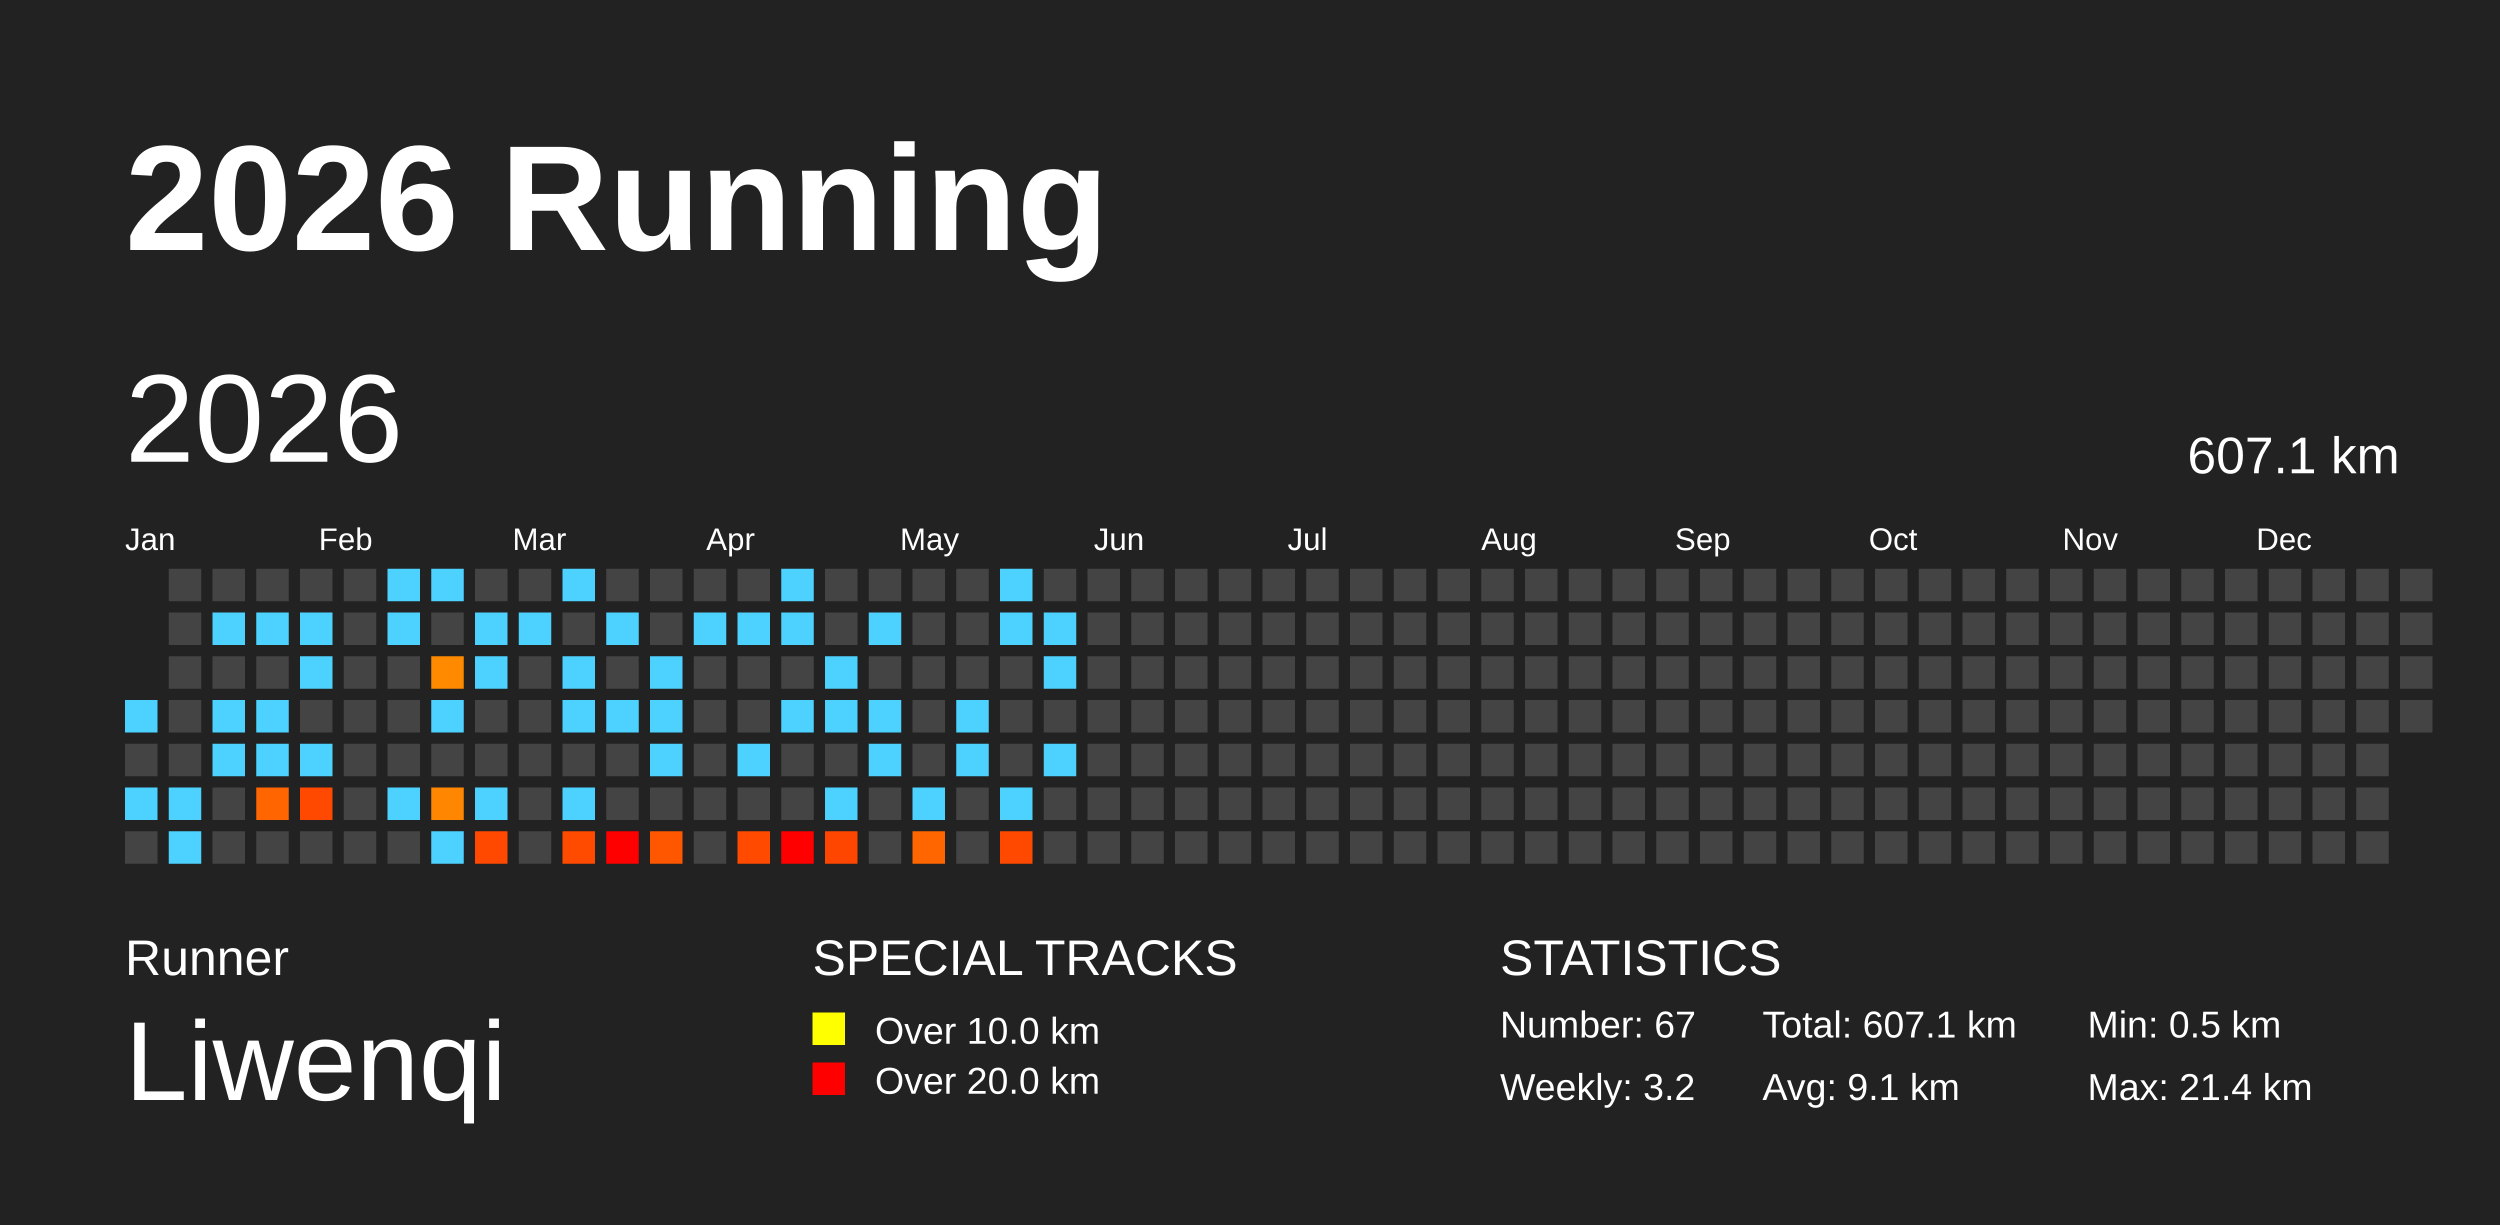
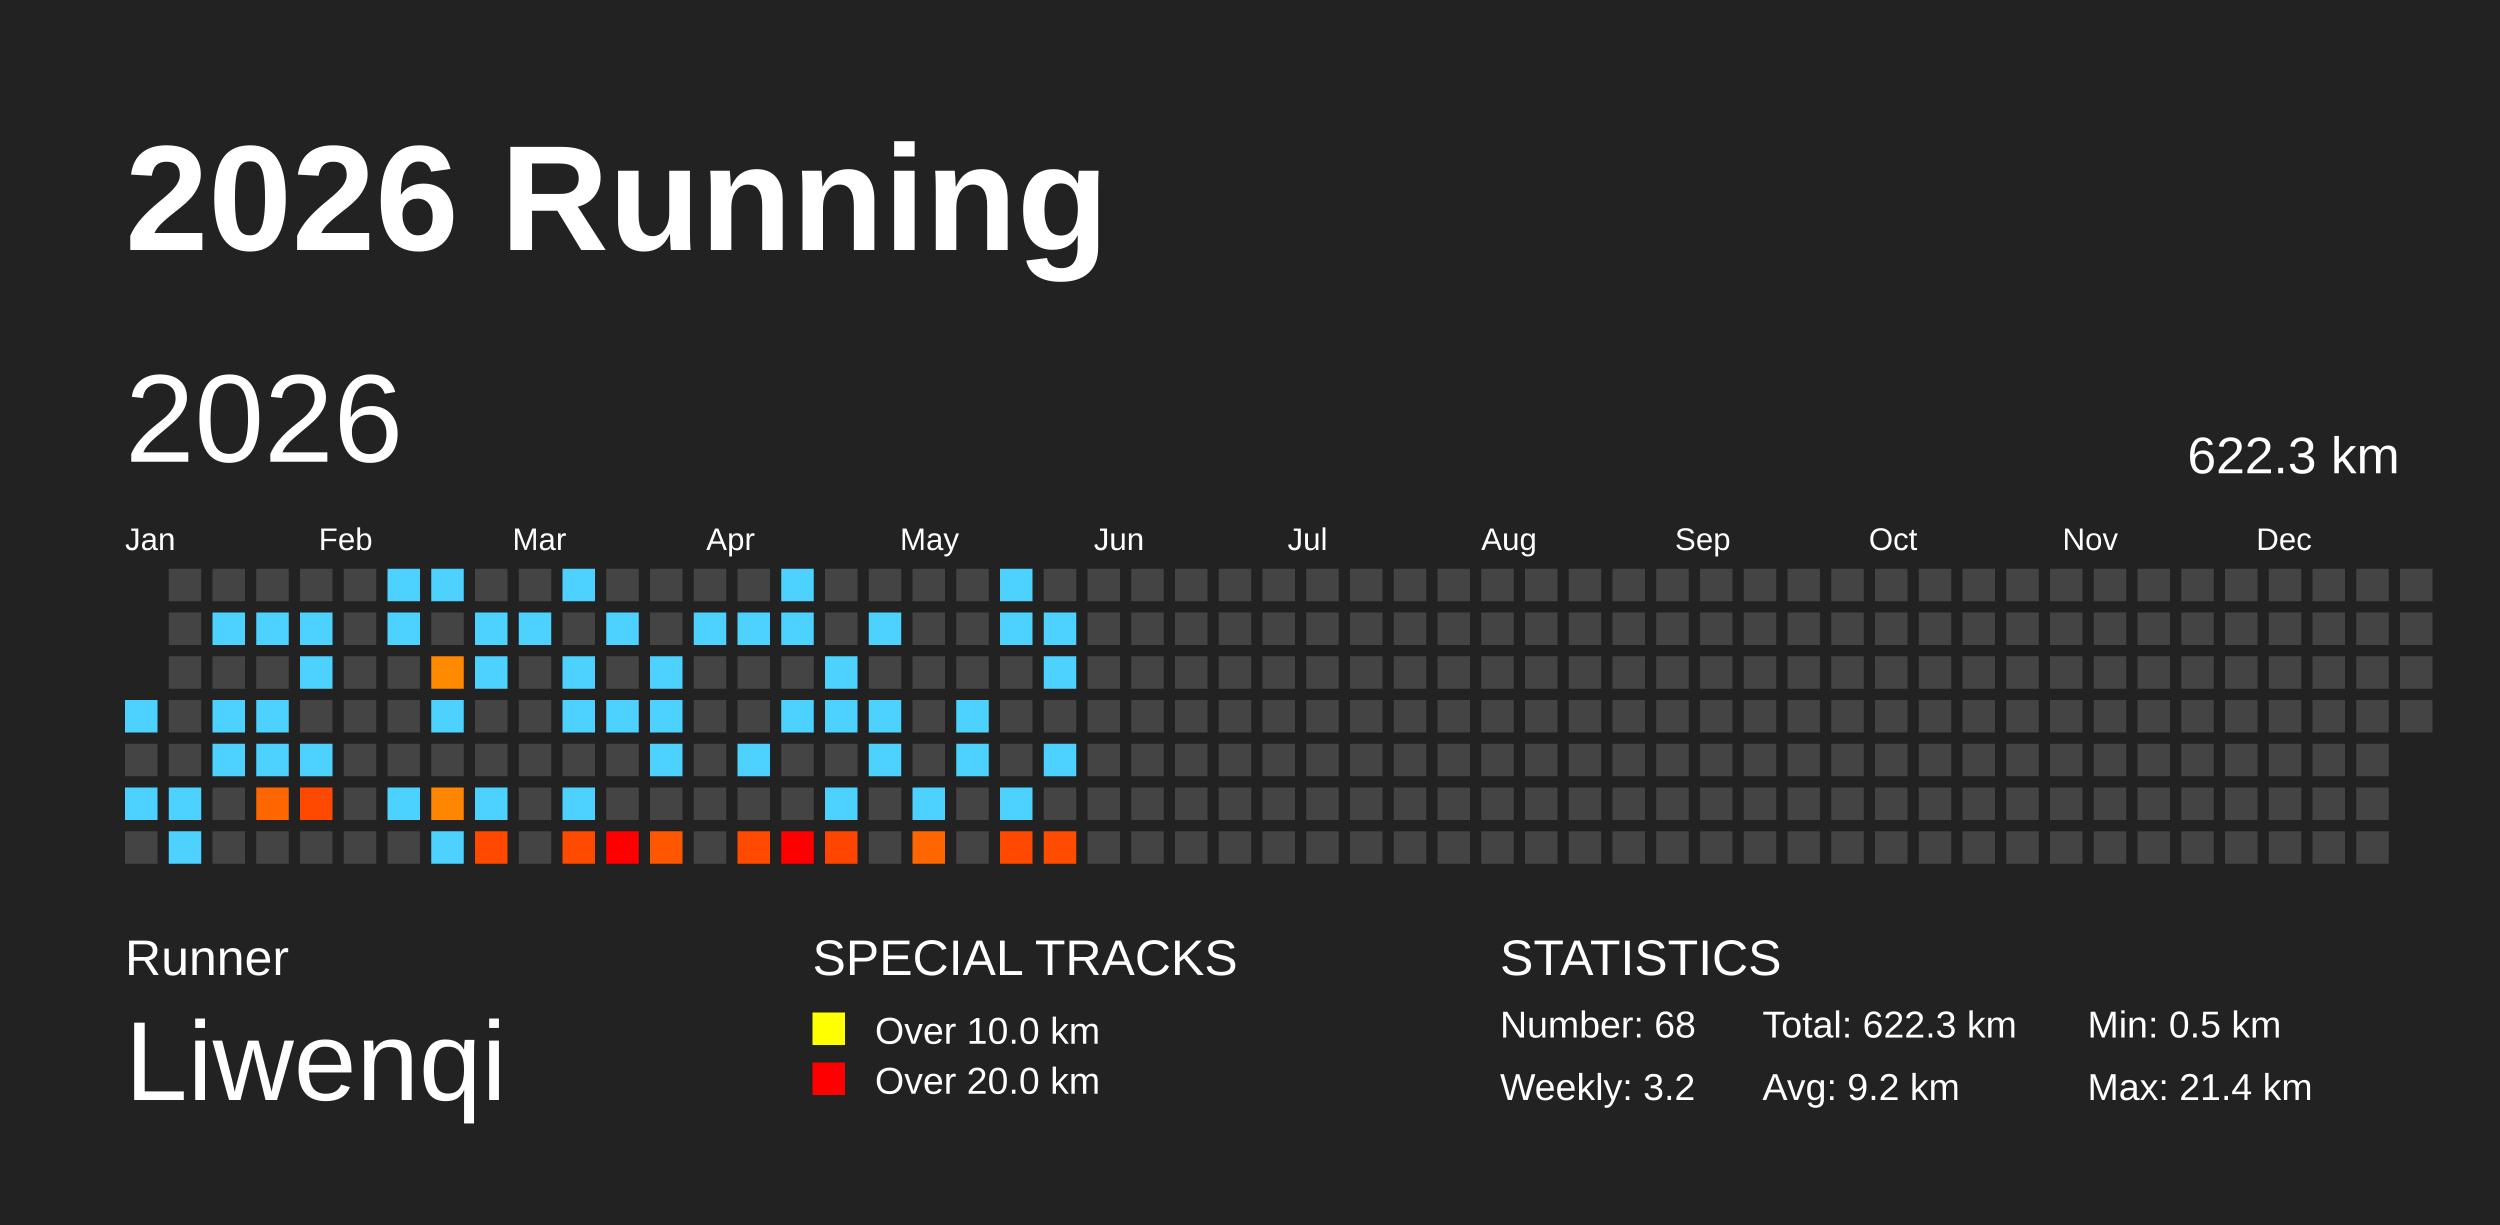
<svg xmlns="http://www.w3.org/2000/svg" baseProfile="full" height="98mm" version="1.1" viewBox="0,0,200,98" width="200mm">
  <defs />
  <rect fill="#222222" height="98" width="200" x="0" y="0" />
  <text fill="#FFFFFF" style="font-size:12px; font-family:Arial; font-weight:bold;" x="10" y="20">2026 Running</text>
  <text fill="#FFFFFF" style="font-size:4px; font-family:Arial" x="10" y="78">Runner</text>
  <text fill="#FFFFFF" style="font-size:9px; font-family:Arial" x="10" y="88">Liwenqi</text>
  <text fill="#FFFFFF" style="font-size:4px; font-family:Arial" x="65" y="78">SPECIAL TRACKS</text>
  <rect fill="yellow" height="2.6" width="2.6" x="65" y="81" />
  <text fill="#FFFFFF" style="font-size:3px; font-family:Arial" x="70" y="83.5">Over 10.0 km</text>
  <rect fill="red" height="2.6" width="2.6" x="65" y="85" />
  <text fill="#FFFFFF" style="font-size:3px; font-family:Arial" x="70" y="87.5">Over 20.0 km</text>
  <text fill="#FFFFFF" style="font-size:4px; font-family:Arial" x="120" y="78">STATISTICS</text>
-   <text fill="#FFFFFF" style="font-size:3px; font-family:Arial" x="120" y="83">Number: 67</text>
+   <text fill="#FFFFFF" style="font-size:3px; font-family:Arial" x="120" y="83">Number: 68</text>
  <text fill="#FFFFFF" style="font-size:3px; font-family:Arial" x="120" y="88">Weekly: 3.2</text>
-   <text fill="#FFFFFF" style="font-size:3px; font-family:Arial" x="141" y="83">Total: 607.1 km</text>
-   <text fill="#FFFFFF" style="font-size:3px; font-family:Arial" x="141" y="88">Avg: 9.1 km</text>
+   <text fill="#FFFFFF" style="font-size:3px; font-family:Arial" x="141" y="83">Total: 622.3 km</text>
+   <text fill="#FFFFFF" style="font-size:3px; font-family:Arial" x="141" y="88">Avg: 9.2 km</text>
  <text fill="#FFFFFF" style="font-size:3px; font-family:Arial" x="167" y="83">Min: 0.5 km</text>
  <text fill="#FFFFFF" style="font-size:3px; font-family:Arial" x="167" y="88">Max: 21.4 km</text>
  <text dominant-baseline="hanging" fill="#FFFFFF" style="font-size:10.0px; font-family:Arial;" x="10" y="30">2026</text>
-   <text dominant-baseline="hanging" fill="#FFFFFF" style="font-size:4.125px; font-family:Arial;" x="175" y="35">607.1 km</text>
+   <text dominant-baseline="hanging" fill="#FFFFFF" style="font-size:4.125px; font-family:Arial;" x="175" y="35">622.3 km</text>
  <text fill="#FFFFFF" style="font-size:2.5px; font-family:Arial" x="10.0" y="44">Jan</text>
  <text fill="#FFFFFF" style="font-size:2.5px; font-family:Arial" x="25.5" y="44">Feb</text>
  <text fill="#FFFFFF" style="font-size:2.5px; font-family:Arial" x="41.0" y="44">Mar</text>
  <text fill="#FFFFFF" style="font-size:2.5px; font-family:Arial" x="56.5" y="44">Apr</text>
  <text fill="#FFFFFF" style="font-size:2.5px; font-family:Arial" x="72.0" y="44">May</text>
  <text fill="#FFFFFF" style="font-size:2.5px; font-family:Arial" x="87.5" y="44">Jun</text>
  <text fill="#FFFFFF" style="font-size:2.5px; font-family:Arial" x="103.0" y="44">Jul</text>
  <text fill="#FFFFFF" style="font-size:2.5px; font-family:Arial" x="118.5" y="44">Aug</text>
  <text fill="#FFFFFF" style="font-size:2.5px; font-family:Arial" x="134.0" y="44">Sep</text>
  <text fill="#FFFFFF" style="font-size:2.5px; font-family:Arial" x="149.5" y="44">Oct</text>
  <text fill="#FFFFFF" style="font-size:2.5px; font-family:Arial" x="165.0" y="44">Nov</text>
  <text fill="#FFFFFF" style="font-size:2.5px; font-family:Arial" x="180.5" y="44">Dec</text>
  <rect fill="#4dd2ff" height="2.6" width="2.6" x="10.0" y="56.0" />
  <rect fill="#444444" height="2.6" width="2.6" x="10.0" y="59.5" />
  <rect fill="#4dd2ff" height="2.6" width="2.6" x="10.0" y="63.0" />
  <rect fill="#444444" height="2.6" width="2.6" x="10.0" y="66.5" />
  <rect fill="#444444" height="2.6" width="2.6" x="13.5" y="45.5" />
  <rect fill="#444444" height="2.6" width="2.6" x="13.5" y="49.0" />
  <rect fill="#444444" height="2.6" width="2.6" x="13.5" y="52.5" />
  <rect fill="#444444" height="2.6" width="2.6" x="13.5" y="56.0" />
  <rect fill="#444444" height="2.6" width="2.6" x="13.5" y="59.5" />
  <rect fill="#4dd2ff" height="2.6" width="2.6" x="13.5" y="63.0" />
  <rect fill="#4dd2ff" height="2.6" width="2.6" x="13.5" y="66.5" />
  <rect fill="#444444" height="2.6" width="2.6" x="17.0" y="45.5" />
  <rect fill="#4dd2ff" height="2.6" width="2.6" x="17.0" y="49.0" />
  <rect fill="#444444" height="2.6" width="2.6" x="17.0" y="52.5" />
  <rect fill="#4dd2ff" height="2.6" width="2.6" x="17.0" y="56.0" />
  <rect fill="#4dd2ff" height="2.6" width="2.6" x="17.0" y="59.5" />
  <rect fill="#444444" height="2.6" width="2.6" x="17.0" y="63.0" />
  <rect fill="#444444" height="2.6" width="2.6" x="17.0" y="66.5" />
  <rect fill="#444444" height="2.6" width="2.6" x="20.5" y="45.5" />
  <rect fill="#4dd2ff" height="2.6" width="2.6" x="20.5" y="49.0" />
  <rect fill="#444444" height="2.6" width="2.6" x="20.5" y="52.5" />
  <rect fill="#4dd2ff" height="2.6" width="2.6" x="20.5" y="56.0" />
  <rect fill="#4dd2ff" height="2.6" width="2.6" x="20.5" y="59.5" />
  <rect fill="#ff6500" height="2.6" width="2.6" x="20.5" y="63.0" />
  <rect fill="#444444" height="2.6" width="2.6" x="20.5" y="66.5" />
  <rect fill="#444444" height="2.6" width="2.6" x="24.0" y="45.5" />
  <rect fill="#4dd2ff" height="2.6" width="2.6" x="24.0" y="49.0" />
  <rect fill="#4dd2ff" height="2.6" width="2.6" x="24.0" y="52.5" />
  <rect fill="#444444" height="2.6" width="2.6" x="24.0" y="56.0" />
  <rect fill="#4dd2ff" height="2.6" width="2.6" x="24.0" y="59.5" />
  <rect fill="#ff4800" height="2.6" width="2.6" x="24.0" y="63.0" />
  <rect fill="#444444" height="2.6" width="2.6" x="24.0" y="66.5" />
  <rect fill="#444444" height="2.6" width="2.6" x="27.5" y="45.5" />
  <rect fill="#444444" height="2.6" width="2.6" x="27.5" y="49.0" />
  <rect fill="#444444" height="2.6" width="2.6" x="27.5" y="52.5" />
  <rect fill="#444444" height="2.6" width="2.6" x="27.5" y="56.0" />
  <rect fill="#444444" height="2.6" width="2.6" x="27.5" y="59.5" />
  <rect fill="#444444" height="2.6" width="2.6" x="27.5" y="63.0" />
  <rect fill="#444444" height="2.6" width="2.6" x="27.5" y="66.5" />
  <rect fill="#4dd2ff" height="2.6" width="2.6" x="31.0" y="45.5" />
  <rect fill="#4dd2ff" height="2.6" width="2.6" x="31.0" y="49.0" />
  <rect fill="#444444" height="2.6" width="2.6" x="31.0" y="52.5" />
  <rect fill="#444444" height="2.6" width="2.6" x="31.0" y="56.0" />
  <rect fill="#444444" height="2.6" width="2.6" x="31.0" y="59.5" />
  <rect fill="#4dd2ff" height="2.6" width="2.6" x="31.0" y="63.0" />
  <rect fill="#444444" height="2.6" width="2.6" x="31.0" y="66.5" />
  <rect fill="#4dd2ff" height="2.6" width="2.6" x="34.5" y="45.5" />
  <rect fill="#444444" height="2.6" width="2.6" x="34.5" y="49.0" />
  <rect fill="#ff8a00" height="2.6" width="2.6" x="34.5" y="52.5" />
  <rect fill="#4dd2ff" height="2.6" width="2.6" x="34.5" y="56.0" />
  <rect fill="#444444" height="2.6" width="2.6" x="34.5" y="59.5" />
  <rect fill="#ff8600" height="2.6" width="2.6" x="34.5" y="63.0" />
  <rect fill="#4dd2ff" height="2.6" width="2.6" x="34.5" y="66.5" />
  <rect fill="#444444" height="2.6" width="2.6" x="38.0" y="45.5" />
  <rect fill="#4dd2ff" height="2.6" width="2.6" x="38.0" y="49.0" />
  <rect fill="#4dd2ff" height="2.6" width="2.6" x="38.0" y="52.5" />
  <rect fill="#444444" height="2.6" width="2.6" x="38.0" y="56.0" />
  <rect fill="#444444" height="2.6" width="2.6" x="38.0" y="59.5" />
  <rect fill="#4dd2ff" height="2.6" width="2.6" x="38.0" y="63.0" />
  <rect fill="#ff4800" height="2.6" width="2.6" x="38.0" y="66.5" />
  <rect fill="#444444" height="2.6" width="2.6" x="41.5" y="45.5" />
  <rect fill="#4dd2ff" height="2.6" width="2.6" x="41.5" y="49.0" />
  <rect fill="#444444" height="2.6" width="2.6" x="41.5" y="52.5" />
  <rect fill="#444444" height="2.6" width="2.6" x="41.5" y="56.0" />
  <rect fill="#444444" height="2.6" width="2.6" x="41.5" y="59.5" />
  <rect fill="#444444" height="2.6" width="2.6" x="41.5" y="63.0" />
  <rect fill="#444444" height="2.6" width="2.6" x="41.5" y="66.5" />
  <rect fill="#4dd2ff" height="2.6" width="2.6" x="45.0" y="45.5" />
  <rect fill="#444444" height="2.6" width="2.6" x="45.0" y="49.0" />
  <rect fill="#4dd2ff" height="2.6" width="2.6" x="45.0" y="52.5" />
  <rect fill="#4dd2ff" height="2.6" width="2.6" x="45.0" y="56.0" />
  <rect fill="#444444" height="2.6" width="2.6" x="45.0" y="59.5" />
  <rect fill="#4dd2ff" height="2.6" width="2.6" x="45.0" y="63.0" />
  <rect fill="#ff4b00" height="2.6" width="2.6" x="45.0" y="66.5" />
  <rect fill="#444444" height="2.6" width="2.6" x="48.5" y="45.5" />
  <rect fill="#4dd2ff" height="2.6" width="2.6" x="48.5" y="49.0" />
  <rect fill="#444444" height="2.6" width="2.6" x="48.5" y="52.5" />
  <rect fill="#4dd2ff" height="2.6" width="2.6" x="48.5" y="56.0" />
  <rect fill="#444444" height="2.6" width="2.6" x="48.5" y="59.5" />
  <rect fill="#444444" height="2.6" width="2.6" x="48.5" y="63.0" />
  <rect fill="red" height="2.6" width="2.6" x="48.5" y="66.5" />
  <rect fill="#444444" height="2.6" width="2.6" x="52.0" y="45.5" />
  <rect fill="#444444" height="2.6" width="2.6" x="52.0" y="49.0" />
  <rect fill="#4dd2ff" height="2.6" width="2.6" x="52.0" y="52.5" />
  <rect fill="#4dd2ff" height="2.6" width="2.6" x="52.0" y="56.0" />
  <rect fill="#4dd2ff" height="2.6" width="2.6" x="52.0" y="59.5" />
  <rect fill="#444444" height="2.6" width="2.6" x="52.0" y="63.0" />
  <rect fill="#ff5700" height="2.6" width="2.6" x="52.0" y="66.5" />
  <rect fill="#444444" height="2.6" width="2.6" x="55.5" y="45.5" />
  <rect fill="#4dd2ff" height="2.6" width="2.6" x="55.5" y="49.0" />
  <rect fill="#444444" height="2.6" width="2.6" x="55.5" y="52.5" />
  <rect fill="#444444" height="2.6" width="2.6" x="55.5" y="56.0" />
  <rect fill="#444444" height="2.6" width="2.6" x="55.5" y="59.5" />
  <rect fill="#444444" height="2.6" width="2.6" x="55.5" y="63.0" />
  <rect fill="#444444" height="2.6" width="2.6" x="55.5" y="66.5" />
  <rect fill="#444444" height="2.6" width="2.6" x="59.0" y="45.5" />
  <rect fill="#4dd2ff" height="2.6" width="2.6" x="59.0" y="49.0" />
  <rect fill="#444444" height="2.6" width="2.6" x="59.0" y="52.5" />
  <rect fill="#444444" height="2.6" width="2.6" x="59.0" y="56.0" />
  <rect fill="#4dd2ff" height="2.6" width="2.6" x="59.0" y="59.5" />
  <rect fill="#444444" height="2.6" width="2.6" x="59.0" y="63.0" />
  <rect fill="#ff4a00" height="2.6" width="2.6" x="59.0" y="66.5" />
  <rect fill="#4dd2ff" height="2.6" width="2.6" x="62.5" y="45.5" />
  <rect fill="#4dd2ff" height="2.6" width="2.6" x="62.5" y="49.0" />
  <rect fill="#444444" height="2.6" width="2.6" x="62.5" y="52.5" />
  <rect fill="#4dd2ff" height="2.6" width="2.6" x="62.5" y="56.0" />
  <rect fill="#444444" height="2.6" width="2.6" x="62.5" y="59.5" />
  <rect fill="#444444" height="2.6" width="2.6" x="62.5" y="63.0" />
  <rect fill="red" height="2.6" width="2.6" x="62.5" y="66.5" />
  <rect fill="#444444" height="2.6" width="2.6" x="66.0" y="45.5" />
  <rect fill="#444444" height="2.6" width="2.6" x="66.0" y="49.0" />
  <rect fill="#4dd2ff" height="2.6" width="2.6" x="66.0" y="52.5" />
  <rect fill="#4dd2ff" height="2.6" width="2.6" x="66.0" y="56.0" />
  <rect fill="#444444" height="2.6" width="2.6" x="66.0" y="59.5" />
  <rect fill="#4dd2ff" height="2.6" width="2.6" x="66.0" y="63.0" />
  <rect fill="#ff4600" height="2.6" width="2.6" x="66.0" y="66.5" />
  <rect fill="#444444" height="2.6" width="2.6" x="69.5" y="45.5" />
  <rect fill="#4dd2ff" height="2.6" width="2.6" x="69.5" y="49.0" />
  <rect fill="#444444" height="2.6" width="2.6" x="69.5" y="52.5" />
  <rect fill="#4dd2ff" height="2.6" width="2.6" x="69.5" y="56.0" />
  <rect fill="#4dd2ff" height="2.6" width="2.6" x="69.5" y="59.5" />
  <rect fill="#444444" height="2.6" width="2.6" x="69.5" y="63.0" />
  <rect fill="#444444" height="2.6" width="2.6" x="69.5" y="66.5" />
  <rect fill="#444444" height="2.6" width="2.6" x="73.0" y="45.5" />
  <rect fill="#444444" height="2.6" width="2.6" x="73.0" y="49.0" />
  <rect fill="#444444" height="2.6" width="2.6" x="73.0" y="52.5" />
  <rect fill="#444444" height="2.6" width="2.6" x="73.0" y="56.0" />
  <rect fill="#444444" height="2.6" width="2.6" x="73.0" y="59.5" />
  <rect fill="#4dd2ff" height="2.6" width="2.6" x="73.0" y="63.0" />
  <rect fill="#ff6600" height="2.6" width="2.6" x="73.0" y="66.5" />
  <rect fill="#444444" height="2.6" width="2.6" x="76.5" y="45.5" />
  <rect fill="#444444" height="2.6" width="2.6" x="76.5" y="49.0" />
  <rect fill="#444444" height="2.6" width="2.6" x="76.5" y="52.5" />
  <rect fill="#4dd2ff" height="2.6" width="2.6" x="76.5" y="56.0" />
  <rect fill="#4dd2ff" height="2.6" width="2.6" x="76.5" y="59.5" />
  <rect fill="#444444" height="2.6" width="2.6" x="76.5" y="63.0" />
  <rect fill="#444444" height="2.6" width="2.6" x="76.5" y="66.5" />
  <rect fill="#4dd2ff" height="2.6" width="2.6" x="80.0" y="45.5" />
  <rect fill="#4dd2ff" height="2.6" width="2.6" x="80.0" y="49.0" />
  <rect fill="#444444" height="2.6" width="2.6" x="80.0" y="52.5" />
  <rect fill="#444444" height="2.6" width="2.6" x="80.0" y="56.0" />
  <rect fill="#444444" height="2.6" width="2.6" x="80.0" y="59.5" />
  <rect fill="#4dd2ff" height="2.6" width="2.6" x="80.0" y="63.0" />
  <rect fill="#ff4900" height="2.6" width="2.6" x="80.0" y="66.5" />
  <rect fill="#444444" height="2.6" width="2.6" x="83.5" y="45.5" />
  <rect fill="#4dd2ff" height="2.6" width="2.6" x="83.5" y="49.0" />
  <rect fill="#4dd2ff" height="2.6" width="2.6" x="83.5" y="52.5" />
  <rect fill="#444444" height="2.6" width="2.6" x="83.5" y="56.0" />
  <rect fill="#4dd2ff" height="2.6" width="2.6" x="83.5" y="59.5" />
  <rect fill="#444444" height="2.6" width="2.6" x="83.5" y="63.0" />
-   <rect fill="#444444" height="2.6" width="2.6" x="83.5" y="66.5" />
+   <rect fill="#ff4c00" height="2.6" width="2.6" x="83.5" y="66.5" />
  <rect fill="#444444" height="2.6" width="2.6" x="87.0" y="45.5" />
  <rect fill="#444444" height="2.6" width="2.6" x="87.0" y="49.0" />
  <rect fill="#444444" height="2.6" width="2.6" x="87.0" y="52.5" />
  <rect fill="#444444" height="2.6" width="2.6" x="87.0" y="56.0" />
  <rect fill="#444444" height="2.6" width="2.6" x="87.0" y="59.5" />
  <rect fill="#444444" height="2.6" width="2.6" x="87.0" y="63.0" />
  <rect fill="#444444" height="2.6" width="2.6" x="87.0" y="66.5" />
  <rect fill="#444444" height="2.6" width="2.6" x="90.5" y="45.5" />
  <rect fill="#444444" height="2.6" width="2.6" x="90.5" y="49.0" />
  <rect fill="#444444" height="2.6" width="2.6" x="90.5" y="52.5" />
  <rect fill="#444444" height="2.6" width="2.6" x="90.5" y="56.0" />
  <rect fill="#444444" height="2.6" width="2.6" x="90.5" y="59.5" />
  <rect fill="#444444" height="2.6" width="2.6" x="90.5" y="63.0" />
  <rect fill="#444444" height="2.6" width="2.6" x="90.5" y="66.5" />
  <rect fill="#444444" height="2.6" width="2.6" x="94.0" y="45.5" />
  <rect fill="#444444" height="2.6" width="2.6" x="94.0" y="49.0" />
  <rect fill="#444444" height="2.6" width="2.6" x="94.0" y="52.5" />
  <rect fill="#444444" height="2.6" width="2.6" x="94.0" y="56.0" />
  <rect fill="#444444" height="2.6" width="2.6" x="94.0" y="59.5" />
  <rect fill="#444444" height="2.6" width="2.6" x="94.0" y="63.0" />
  <rect fill="#444444" height="2.6" width="2.6" x="94.0" y="66.5" />
  <rect fill="#444444" height="2.6" width="2.6" x="97.5" y="45.5" />
  <rect fill="#444444" height="2.6" width="2.6" x="97.5" y="49.0" />
  <rect fill="#444444" height="2.6" width="2.6" x="97.5" y="52.5" />
  <rect fill="#444444" height="2.6" width="2.6" x="97.5" y="56.0" />
  <rect fill="#444444" height="2.6" width="2.6" x="97.5" y="59.5" />
  <rect fill="#444444" height="2.6" width="2.6" x="97.5" y="63.0" />
  <rect fill="#444444" height="2.6" width="2.6" x="97.5" y="66.5" />
  <rect fill="#444444" height="2.6" width="2.6" x="101.0" y="45.5" />
  <rect fill="#444444" height="2.6" width="2.6" x="101.0" y="49.0" />
  <rect fill="#444444" height="2.6" width="2.6" x="101.0" y="52.5" />
  <rect fill="#444444" height="2.6" width="2.6" x="101.0" y="56.0" />
  <rect fill="#444444" height="2.6" width="2.6" x="101.0" y="59.5" />
  <rect fill="#444444" height="2.6" width="2.6" x="101.0" y="63.0" />
  <rect fill="#444444" height="2.6" width="2.6" x="101.0" y="66.5" />
  <rect fill="#444444" height="2.6" width="2.6" x="104.5" y="45.5" />
  <rect fill="#444444" height="2.6" width="2.6" x="104.5" y="49.0" />
  <rect fill="#444444" height="2.6" width="2.6" x="104.5" y="52.5" />
  <rect fill="#444444" height="2.6" width="2.6" x="104.5" y="56.0" />
  <rect fill="#444444" height="2.6" width="2.6" x="104.5" y="59.5" />
  <rect fill="#444444" height="2.6" width="2.6" x="104.5" y="63.0" />
  <rect fill="#444444" height="2.6" width="2.6" x="104.5" y="66.5" />
  <rect fill="#444444" height="2.6" width="2.6" x="108.0" y="45.5" />
  <rect fill="#444444" height="2.6" width="2.6" x="108.0" y="49.0" />
  <rect fill="#444444" height="2.6" width="2.6" x="108.0" y="52.5" />
  <rect fill="#444444" height="2.6" width="2.6" x="108.0" y="56.0" />
  <rect fill="#444444" height="2.6" width="2.6" x="108.0" y="59.5" />
  <rect fill="#444444" height="2.6" width="2.6" x="108.0" y="63.0" />
  <rect fill="#444444" height="2.6" width="2.6" x="108.0" y="66.5" />
  <rect fill="#444444" height="2.6" width="2.6" x="111.5" y="45.5" />
  <rect fill="#444444" height="2.6" width="2.6" x="111.5" y="49.0" />
  <rect fill="#444444" height="2.6" width="2.6" x="111.5" y="52.5" />
  <rect fill="#444444" height="2.6" width="2.6" x="111.5" y="56.0" />
  <rect fill="#444444" height="2.6" width="2.6" x="111.5" y="59.5" />
  <rect fill="#444444" height="2.6" width="2.6" x="111.5" y="63.0" />
  <rect fill="#444444" height="2.6" width="2.6" x="111.5" y="66.5" />
  <rect fill="#444444" height="2.6" width="2.6" x="115.0" y="45.5" />
  <rect fill="#444444" height="2.6" width="2.6" x="115.0" y="49.0" />
  <rect fill="#444444" height="2.6" width="2.6" x="115.0" y="52.5" />
  <rect fill="#444444" height="2.6" width="2.6" x="115.0" y="56.0" />
  <rect fill="#444444" height="2.6" width="2.6" x="115.0" y="59.5" />
  <rect fill="#444444" height="2.6" width="2.6" x="115.0" y="63.0" />
  <rect fill="#444444" height="2.6" width="2.6" x="115.0" y="66.5" />
  <rect fill="#444444" height="2.6" width="2.6" x="118.5" y="45.5" />
  <rect fill="#444444" height="2.6" width="2.6" x="118.5" y="49.0" />
  <rect fill="#444444" height="2.6" width="2.6" x="118.5" y="52.5" />
  <rect fill="#444444" height="2.6" width="2.6" x="118.5" y="56.0" />
  <rect fill="#444444" height="2.6" width="2.6" x="118.5" y="59.5" />
  <rect fill="#444444" height="2.6" width="2.6" x="118.5" y="63.0" />
  <rect fill="#444444" height="2.6" width="2.6" x="118.5" y="66.5" />
  <rect fill="#444444" height="2.6" width="2.6" x="122.0" y="45.5" />
  <rect fill="#444444" height="2.6" width="2.6" x="122.0" y="49.0" />
  <rect fill="#444444" height="2.6" width="2.6" x="122.0" y="52.5" />
  <rect fill="#444444" height="2.6" width="2.6" x="122.0" y="56.0" />
  <rect fill="#444444" height="2.6" width="2.6" x="122.0" y="59.5" />
  <rect fill="#444444" height="2.6" width="2.6" x="122.0" y="63.0" />
  <rect fill="#444444" height="2.6" width="2.6" x="122.0" y="66.5" />
  <rect fill="#444444" height="2.6" width="2.6" x="125.5" y="45.5" />
  <rect fill="#444444" height="2.6" width="2.6" x="125.5" y="49.0" />
  <rect fill="#444444" height="2.6" width="2.6" x="125.5" y="52.5" />
  <rect fill="#444444" height="2.6" width="2.6" x="125.5" y="56.0" />
  <rect fill="#444444" height="2.6" width="2.6" x="125.5" y="59.5" />
  <rect fill="#444444" height="2.6" width="2.6" x="125.5" y="63.0" />
  <rect fill="#444444" height="2.6" width="2.6" x="125.5" y="66.5" />
  <rect fill="#444444" height="2.6" width="2.6" x="129.0" y="45.5" />
  <rect fill="#444444" height="2.6" width="2.6" x="129.0" y="49.0" />
  <rect fill="#444444" height="2.6" width="2.6" x="129.0" y="52.5" />
  <rect fill="#444444" height="2.6" width="2.6" x="129.0" y="56.0" />
  <rect fill="#444444" height="2.6" width="2.6" x="129.0" y="59.5" />
  <rect fill="#444444" height="2.6" width="2.6" x="129.0" y="63.0" />
  <rect fill="#444444" height="2.6" width="2.6" x="129.0" y="66.5" />
  <rect fill="#444444" height="2.6" width="2.6" x="132.5" y="45.5" />
  <rect fill="#444444" height="2.6" width="2.6" x="132.5" y="49.0" />
  <rect fill="#444444" height="2.6" width="2.6" x="132.5" y="52.5" />
  <rect fill="#444444" height="2.6" width="2.6" x="132.5" y="56.0" />
  <rect fill="#444444" height="2.6" width="2.6" x="132.5" y="59.5" />
  <rect fill="#444444" height="2.6" width="2.6" x="132.5" y="63.0" />
  <rect fill="#444444" height="2.6" width="2.6" x="132.5" y="66.5" />
  <rect fill="#444444" height="2.6" width="2.6" x="136.0" y="45.5" />
  <rect fill="#444444" height="2.6" width="2.6" x="136.0" y="49.0" />
  <rect fill="#444444" height="2.6" width="2.6" x="136.0" y="52.5" />
  <rect fill="#444444" height="2.6" width="2.6" x="136.0" y="56.0" />
  <rect fill="#444444" height="2.6" width="2.6" x="136.0" y="59.5" />
  <rect fill="#444444" height="2.6" width="2.6" x="136.0" y="63.0" />
  <rect fill="#444444" height="2.6" width="2.6" x="136.0" y="66.5" />
  <rect fill="#444444" height="2.6" width="2.6" x="139.5" y="45.5" />
  <rect fill="#444444" height="2.6" width="2.6" x="139.5" y="49.0" />
  <rect fill="#444444" height="2.6" width="2.6" x="139.5" y="52.5" />
  <rect fill="#444444" height="2.6" width="2.6" x="139.5" y="56.0" />
  <rect fill="#444444" height="2.6" width="2.6" x="139.5" y="59.5" />
  <rect fill="#444444" height="2.6" width="2.6" x="139.5" y="63.0" />
  <rect fill="#444444" height="2.6" width="2.6" x="139.5" y="66.5" />
  <rect fill="#444444" height="2.6" width="2.6" x="143.0" y="45.5" />
  <rect fill="#444444" height="2.6" width="2.6" x="143.0" y="49.0" />
  <rect fill="#444444" height="2.6" width="2.6" x="143.0" y="52.5" />
  <rect fill="#444444" height="2.6" width="2.6" x="143.0" y="56.0" />
  <rect fill="#444444" height="2.6" width="2.6" x="143.0" y="59.5" />
  <rect fill="#444444" height="2.6" width="2.6" x="143.0" y="63.0" />
  <rect fill="#444444" height="2.6" width="2.6" x="143.0" y="66.5" />
  <rect fill="#444444" height="2.6" width="2.6" x="146.5" y="45.5" />
  <rect fill="#444444" height="2.6" width="2.6" x="146.5" y="49.0" />
  <rect fill="#444444" height="2.6" width="2.6" x="146.5" y="52.5" />
  <rect fill="#444444" height="2.6" width="2.6" x="146.5" y="56.0" />
  <rect fill="#444444" height="2.6" width="2.6" x="146.5" y="59.5" />
  <rect fill="#444444" height="2.6" width="2.6" x="146.5" y="63.0" />
  <rect fill="#444444" height="2.6" width="2.6" x="146.5" y="66.5" />
  <rect fill="#444444" height="2.6" width="2.6" x="150.0" y="45.5" />
  <rect fill="#444444" height="2.6" width="2.6" x="150.0" y="49.0" />
  <rect fill="#444444" height="2.6" width="2.6" x="150.0" y="52.5" />
  <rect fill="#444444" height="2.6" width="2.6" x="150.0" y="56.0" />
  <rect fill="#444444" height="2.6" width="2.6" x="150.0" y="59.5" />
  <rect fill="#444444" height="2.6" width="2.6" x="150.0" y="63.0" />
  <rect fill="#444444" height="2.6" width="2.6" x="150.0" y="66.5" />
  <rect fill="#444444" height="2.6" width="2.6" x="153.5" y="45.5" />
  <rect fill="#444444" height="2.6" width="2.6" x="153.5" y="49.0" />
  <rect fill="#444444" height="2.6" width="2.6" x="153.5" y="52.5" />
  <rect fill="#444444" height="2.6" width="2.6" x="153.5" y="56.0" />
  <rect fill="#444444" height="2.6" width="2.6" x="153.5" y="59.5" />
  <rect fill="#444444" height="2.6" width="2.6" x="153.5" y="63.0" />
  <rect fill="#444444" height="2.6" width="2.6" x="153.5" y="66.5" />
  <rect fill="#444444" height="2.6" width="2.6" x="157.0" y="45.5" />
  <rect fill="#444444" height="2.6" width="2.6" x="157.0" y="49.0" />
  <rect fill="#444444" height="2.6" width="2.6" x="157.0" y="52.5" />
  <rect fill="#444444" height="2.6" width="2.6" x="157.0" y="56.0" />
  <rect fill="#444444" height="2.6" width="2.6" x="157.0" y="59.5" />
  <rect fill="#444444" height="2.6" width="2.6" x="157.0" y="63.0" />
  <rect fill="#444444" height="2.6" width="2.6" x="157.0" y="66.5" />
  <rect fill="#444444" height="2.6" width="2.6" x="160.5" y="45.5" />
  <rect fill="#444444" height="2.6" width="2.6" x="160.5" y="49.0" />
  <rect fill="#444444" height="2.6" width="2.6" x="160.5" y="52.5" />
  <rect fill="#444444" height="2.6" width="2.6" x="160.5" y="56.0" />
  <rect fill="#444444" height="2.6" width="2.6" x="160.5" y="59.5" />
  <rect fill="#444444" height="2.6" width="2.6" x="160.5" y="63.0" />
  <rect fill="#444444" height="2.6" width="2.6" x="160.5" y="66.5" />
  <rect fill="#444444" height="2.6" width="2.6" x="164.0" y="45.5" />
  <rect fill="#444444" height="2.6" width="2.6" x="164.0" y="49.0" />
  <rect fill="#444444" height="2.6" width="2.6" x="164.0" y="52.5" />
  <rect fill="#444444" height="2.6" width="2.6" x="164.0" y="56.0" />
  <rect fill="#444444" height="2.6" width="2.6" x="164.0" y="59.5" />
  <rect fill="#444444" height="2.6" width="2.6" x="164.0" y="63.0" />
  <rect fill="#444444" height="2.6" width="2.6" x="164.0" y="66.5" />
  <rect fill="#444444" height="2.6" width="2.6" x="167.5" y="45.5" />
  <rect fill="#444444" height="2.6" width="2.6" x="167.5" y="49.0" />
  <rect fill="#444444" height="2.6" width="2.6" x="167.5" y="52.5" />
  <rect fill="#444444" height="2.6" width="2.6" x="167.5" y="56.0" />
  <rect fill="#444444" height="2.6" width="2.6" x="167.5" y="59.5" />
  <rect fill="#444444" height="2.6" width="2.6" x="167.5" y="63.0" />
  <rect fill="#444444" height="2.6" width="2.6" x="167.5" y="66.5" />
  <rect fill="#444444" height="2.6" width="2.6" x="171.0" y="45.5" />
  <rect fill="#444444" height="2.6" width="2.6" x="171.0" y="49.0" />
  <rect fill="#444444" height="2.6" width="2.6" x="171.0" y="52.5" />
  <rect fill="#444444" height="2.6" width="2.6" x="171.0" y="56.0" />
  <rect fill="#444444" height="2.6" width="2.6" x="171.0" y="59.5" />
  <rect fill="#444444" height="2.6" width="2.6" x="171.0" y="63.0" />
  <rect fill="#444444" height="2.6" width="2.6" x="171.0" y="66.5" />
  <rect fill="#444444" height="2.6" width="2.6" x="174.5" y="45.5" />
  <rect fill="#444444" height="2.6" width="2.6" x="174.5" y="49.0" />
  <rect fill="#444444" height="2.6" width="2.6" x="174.5" y="52.5" />
  <rect fill="#444444" height="2.6" width="2.6" x="174.5" y="56.0" />
  <rect fill="#444444" height="2.6" width="2.6" x="174.5" y="59.5" />
  <rect fill="#444444" height="2.6" width="2.6" x="174.5" y="63.0" />
  <rect fill="#444444" height="2.6" width="2.6" x="174.5" y="66.5" />
  <rect fill="#444444" height="2.6" width="2.6" x="178.0" y="45.5" />
  <rect fill="#444444" height="2.6" width="2.6" x="178.0" y="49.0" />
  <rect fill="#444444" height="2.6" width="2.6" x="178.0" y="52.5" />
  <rect fill="#444444" height="2.6" width="2.6" x="178.0" y="56.0" />
  <rect fill="#444444" height="2.6" width="2.6" x="178.0" y="59.5" />
  <rect fill="#444444" height="2.6" width="2.6" x="178.0" y="63.0" />
  <rect fill="#444444" height="2.6" width="2.6" x="178.0" y="66.5" />
  <rect fill="#444444" height="2.6" width="2.6" x="181.5" y="45.5" />
  <rect fill="#444444" height="2.6" width="2.6" x="181.5" y="49.0" />
  <rect fill="#444444" height="2.6" width="2.6" x="181.5" y="52.5" />
  <rect fill="#444444" height="2.6" width="2.6" x="181.5" y="56.0" />
  <rect fill="#444444" height="2.6" width="2.6" x="181.5" y="59.5" />
  <rect fill="#444444" height="2.6" width="2.6" x="181.5" y="63.0" />
  <rect fill="#444444" height="2.6" width="2.6" x="181.5" y="66.5" />
  <rect fill="#444444" height="2.6" width="2.6" x="185.0" y="45.5" />
  <rect fill="#444444" height="2.6" width="2.6" x="185.0" y="49.0" />
  <rect fill="#444444" height="2.6" width="2.6" x="185.0" y="52.5" />
  <rect fill="#444444" height="2.6" width="2.6" x="185.0" y="56.0" />
  <rect fill="#444444" height="2.6" width="2.6" x="185.0" y="59.5" />
  <rect fill="#444444" height="2.6" width="2.6" x="185.0" y="63.0" />
  <rect fill="#444444" height="2.6" width="2.6" x="185.0" y="66.5" />
  <rect fill="#444444" height="2.6" width="2.6" x="188.5" y="45.5" />
  <rect fill="#444444" height="2.6" width="2.6" x="188.5" y="49.0" />
  <rect fill="#444444" height="2.6" width="2.6" x="188.5" y="52.5" />
  <rect fill="#444444" height="2.6" width="2.6" x="188.5" y="56.0" />
  <rect fill="#444444" height="2.6" width="2.6" x="188.5" y="59.5" />
  <rect fill="#444444" height="2.6" width="2.6" x="188.5" y="63.0" />
  <rect fill="#444444" height="2.6" width="2.6" x="188.5" y="66.5" />
  <rect fill="#444444" height="2.6" width="2.6" x="192.0" y="45.5" />
  <rect fill="#444444" height="2.6" width="2.6" x="192.0" y="49.0" />
  <rect fill="#444444" height="2.6" width="2.6" x="192.0" y="52.5" />
  <rect fill="#444444" height="2.6" width="2.6" x="192.0" y="56.0" />
</svg>
